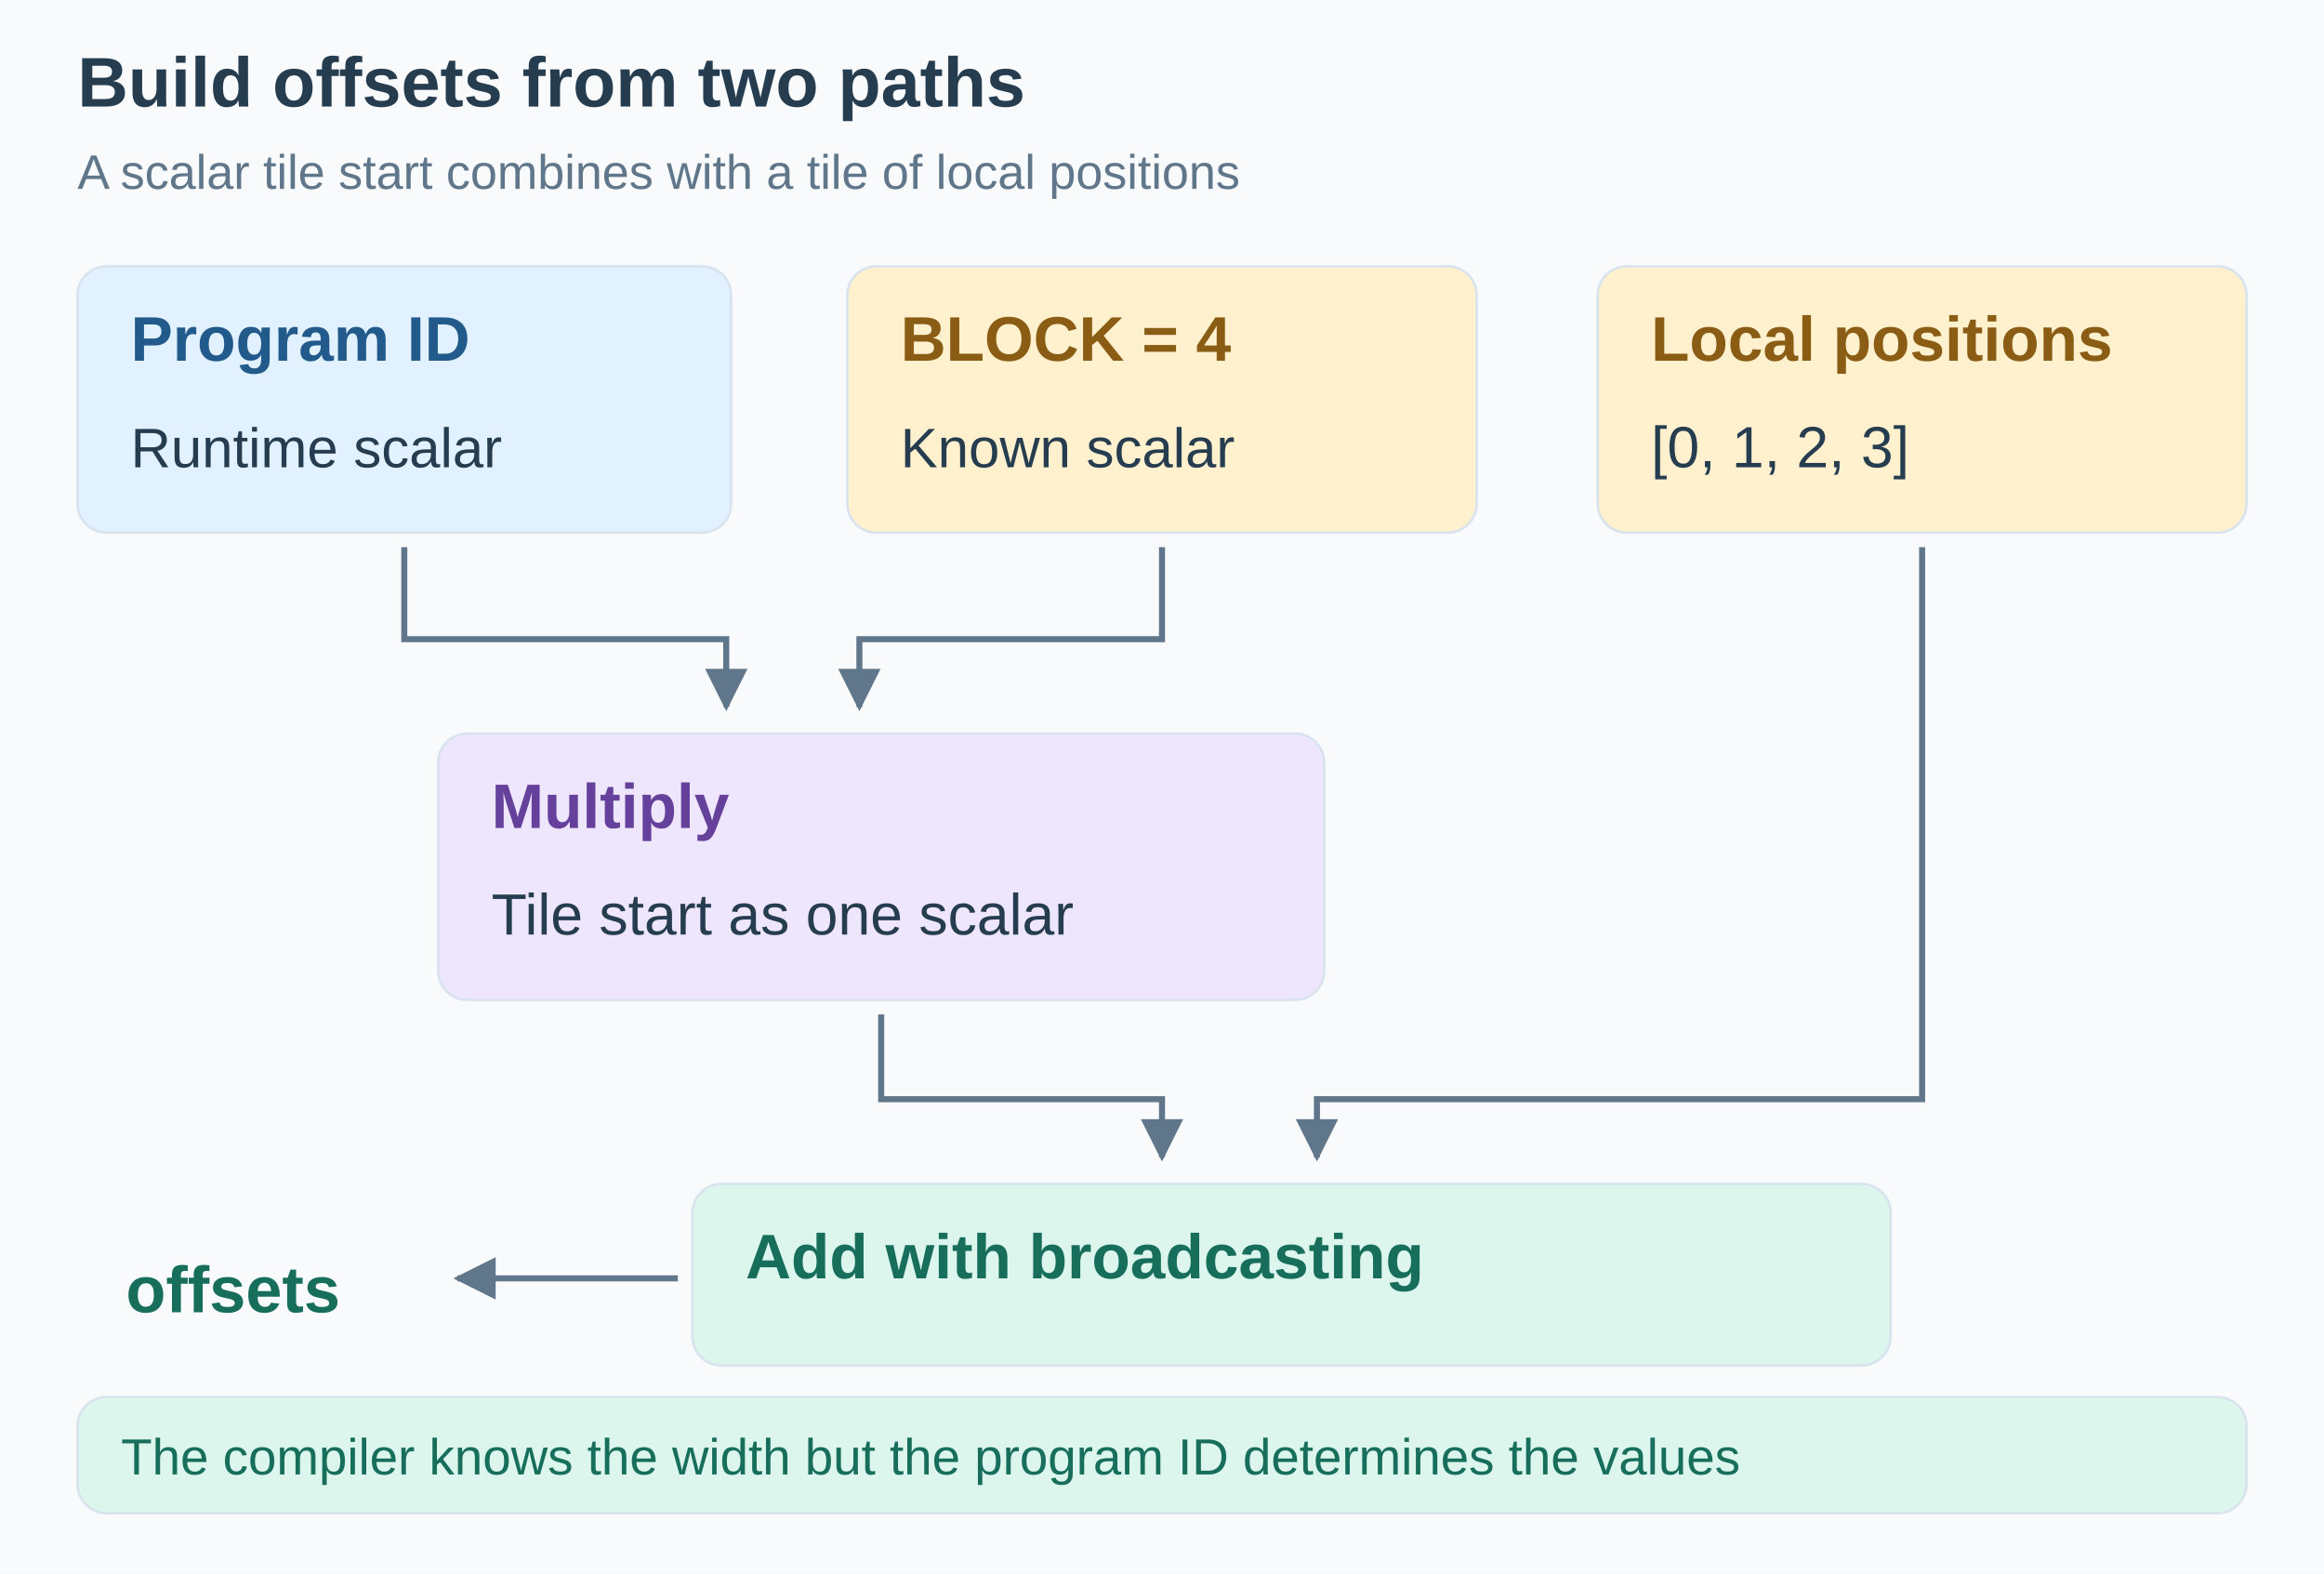
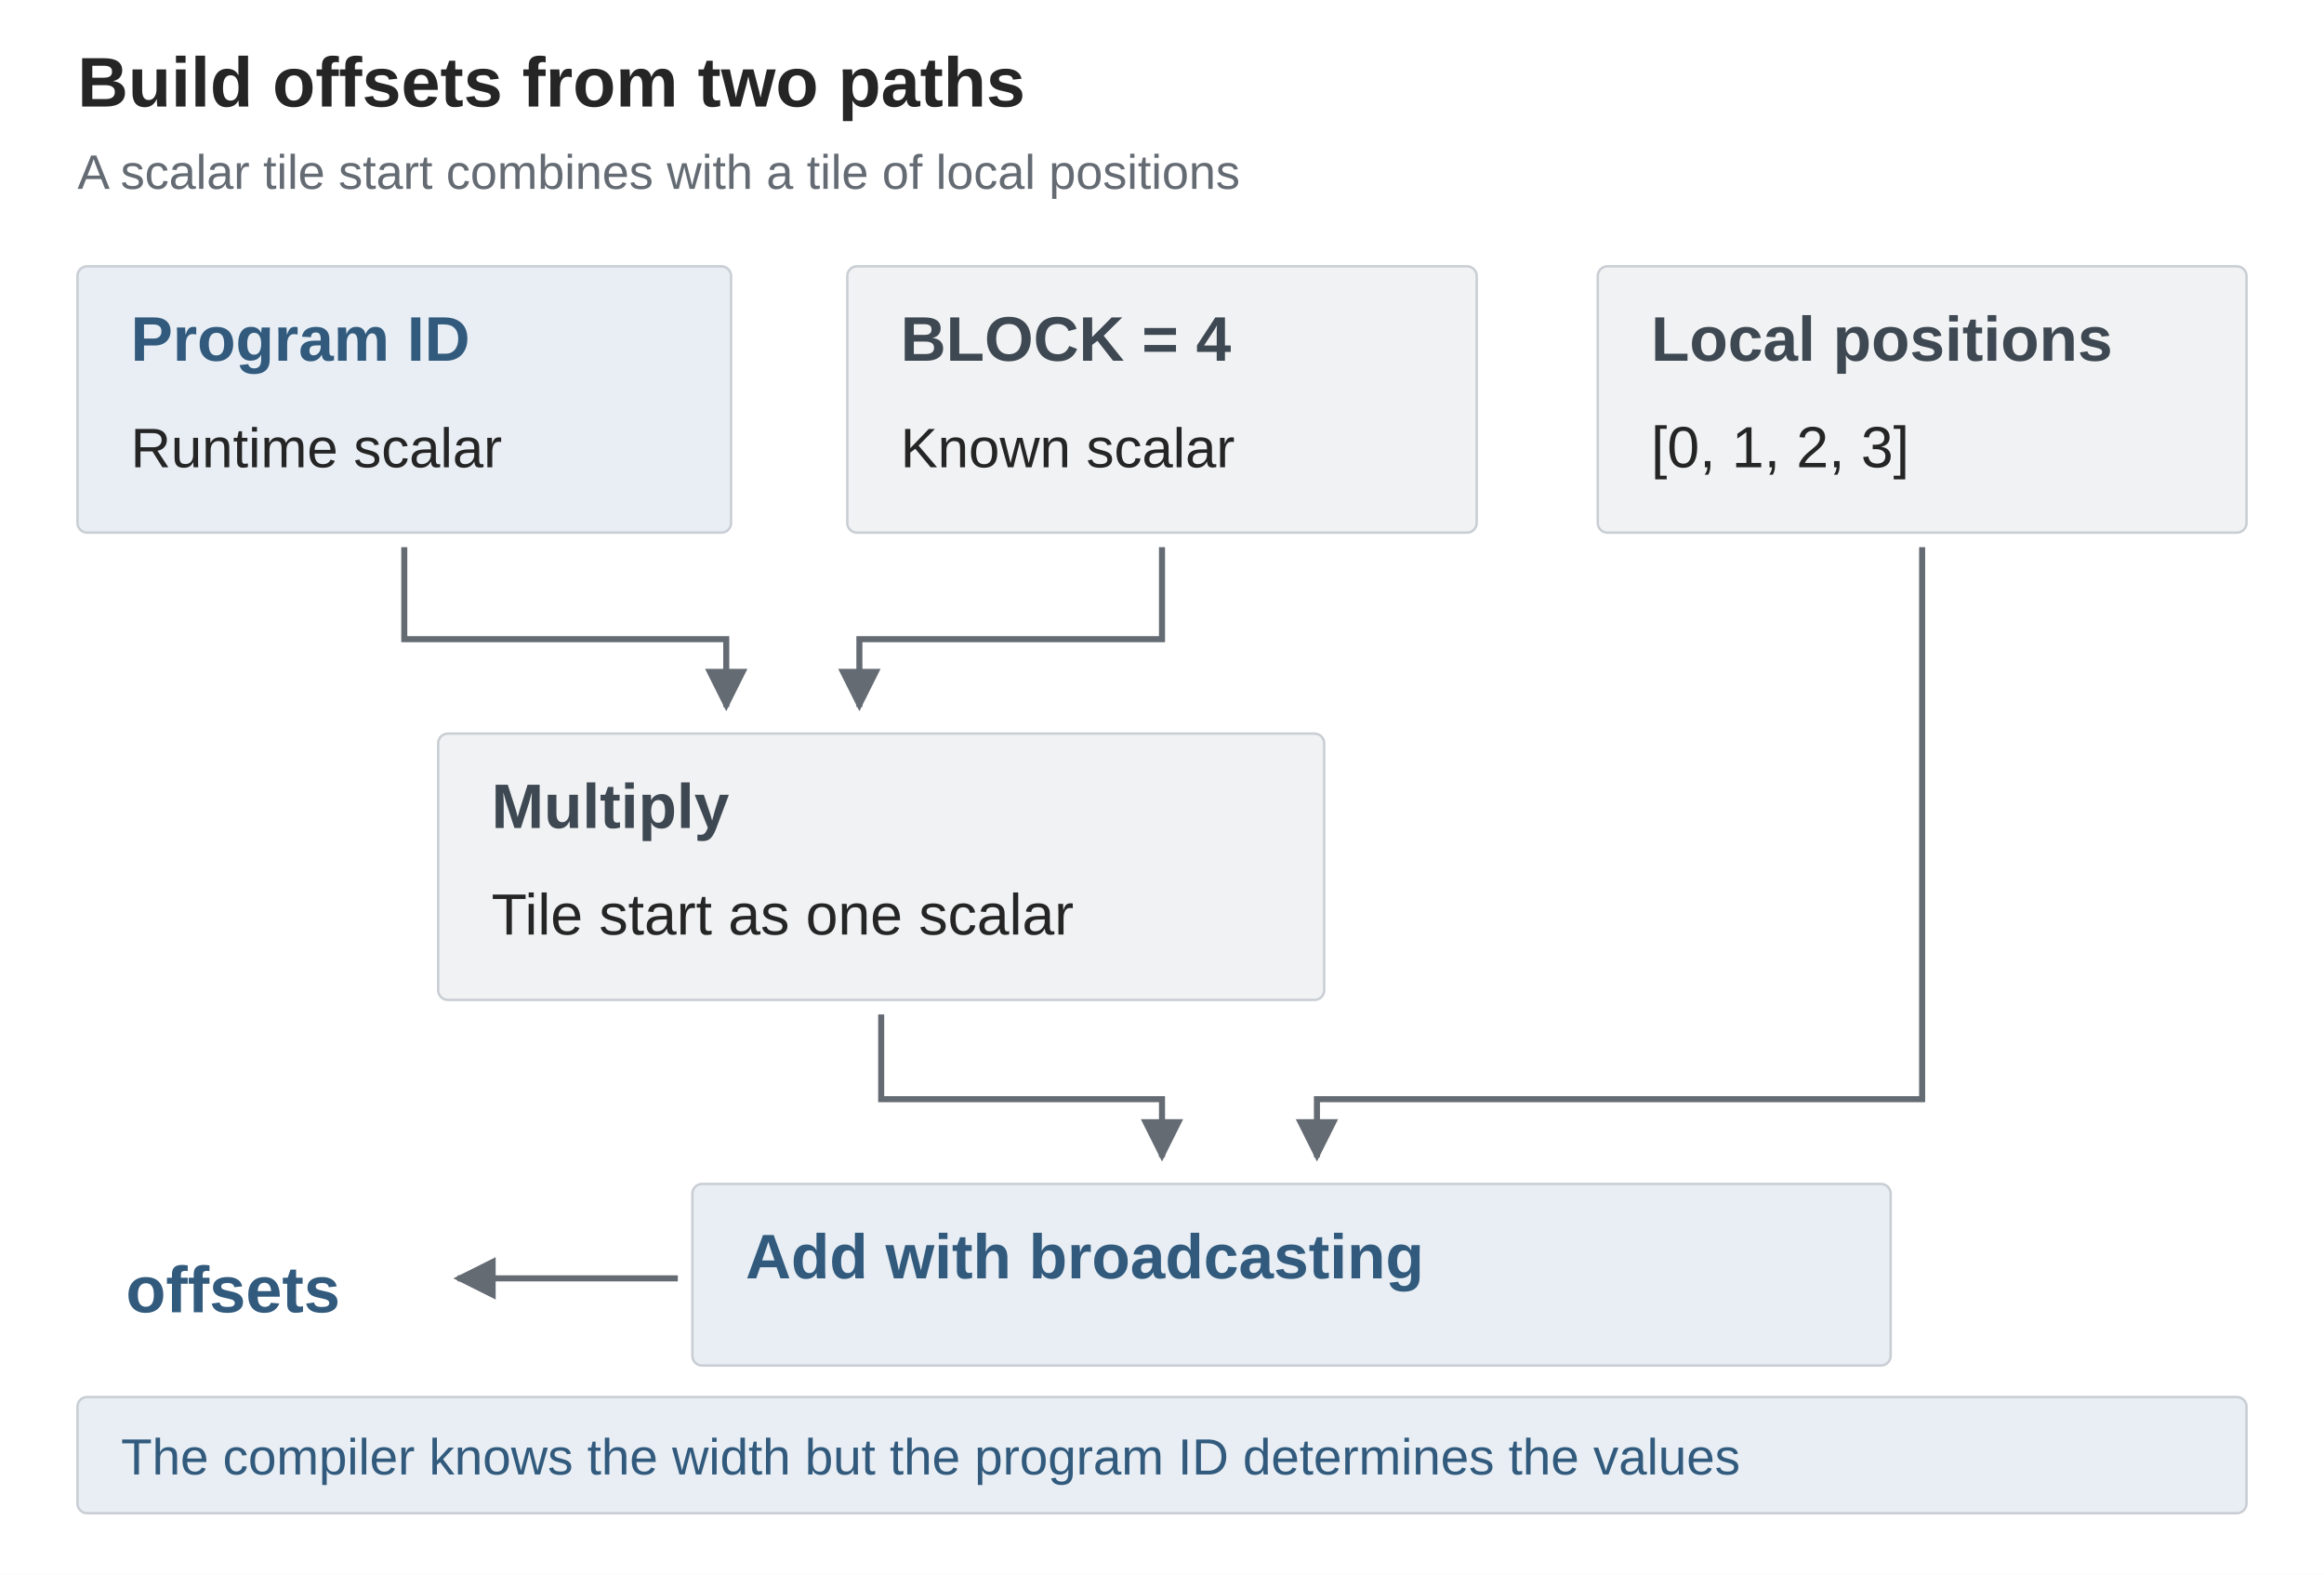
<svg xmlns="http://www.w3.org/2000/svg" width="960" height="650" viewBox="0 0 960 650" role="img" aria-labelledby="title desc">
  <defs>
    <marker id="arrow" viewBox="0 0 10 10" refX="9" refY="5" markerWidth="7" markerHeight="7" orient="auto-start-reverse">
-       <path d="M0 0L10 5L0 10Z" fill="#60768a" />
+       <path d="M0 0L10 5L0 10Z" fill="#646b73" />
    </marker>
  </defs>
  <style>text{font-family:Arial,Helvetica,sans-serif}.code{font-family:Consolas,"DejaVu Sans Mono",monospace}</style>
-   <rect width="960" height="650" fill="#f8fafc" />
-   <text x="32" y="44" font-size="29" fill="#263d50" font-weight="700">Build offsets from two paths</text>
-   <text x="32" y="78" font-size="20" fill="#60768a">A scalar tile start combines with a tile of local positions</text>
-   <rect x="32" y="110" width="270" height="110" rx="12" fill="#e2f1ff" stroke="#d8e3ee" />
-   <text x="54" y="149" font-size="26" fill="#215a8b" font-weight="700">Program ID</text>
-   <text x="54" y="193" font-size="23" fill="#263d50">Runtime scalar</text>
-   <rect x="350" y="110" width="260" height="110" rx="12" fill="#fff0ce" stroke="#d8e3ee" />
-   <text x="372" y="149" font-size="26" fill="#8b5c13" font-weight="700">BLOCK = 4</text>
-   <text x="372" y="193" font-size="23" fill="#263d50">Known scalar</text>
-   <rect x="660" y="110" width="268" height="110" rx="12" fill="#fff0ce" stroke="#d8e3ee" />
-   <text x="682" y="149" font-size="26" fill="#8b5c13" font-weight="700">Local positions</text>
-   <text x="682" y="193" font-size="24" fill="#263d50">[0, 1, 2, 3]</text>
-   <path d="M167 226 L167 264 L300 264 L300 292" stroke="#60768a" stroke-width="2.5" fill="none" marker-end="url(#arrow)" />
-   <path d="M480 226 L480 264 L355 264 L355 292" stroke="#60768a" stroke-width="2.5" fill="none" marker-end="url(#arrow)" />
-   <rect x="181" y="303" width="366" height="110" rx="12" fill="#eee6fc" stroke="#d8e3ee" />
-   <text x="203" y="342" font-size="26" fill="#65419c" font-weight="700">Multiply</text>
-   <text x="203" y="386" font-size="24" fill="#263d50">Tile start as one scalar</text>
-   <path d="M364 419 L364 454 L480 454 L480 478" stroke="#60768a" stroke-width="2.5" fill="none" marker-end="url(#arrow)" />
-   <path d="M794 226 L794 454 L544 454 L544 478" stroke="#60768a" stroke-width="2.5" fill="none" marker-end="url(#arrow)" />
-   <rect x="286" y="489" width="495" height="75" rx="12" fill="#dcf5ed" stroke="#d8e3ee" />
-   <text x="308" y="528" font-size="26" fill="#166e5b" font-weight="700">Add with broadcasting</text>
-   <text x="52" y="542" font-size="27" fill="#166e5b" font-weight="700">offsets</text>
-   <path d="M280 528L189 528" stroke="#60768a" stroke-width="2.5" fill="none" marker-end="url(#arrow)" />
-   <rect x="32" y="577" width="896" height="48" rx="12" fill="#dcf5ed" stroke="#d8e3ee" />
-   <text x="50" y="609" font-size="21" fill="#166e5b">The compiler knows the width but the program ID determines the values</text>
+   <rect width="960" height="650" fill="#ffffff" />
+   <text x="32" y="44" font-size="29" fill="#252525" font-weight="700">Build offsets from two paths</text>
+   <text x="32" y="78" font-size="20" fill="#646b73">A scalar tile start combines with a tile of local positions</text>
+   <rect x="32" y="110" width="270" height="110" rx="4" fill="#e8eef4" stroke="#c9ced4" />
+   <text x="54" y="149" font-size="26" fill="#315a7d" font-weight="700">Program ID</text>
+   <text x="54" y="193" font-size="23" fill="#252525">Runtime scalar</text>
+   <rect x="350" y="110" width="260" height="110" rx="4" fill="#f1f2f3" stroke="#c9ced4" />
+   <text x="372" y="149" font-size="26" fill="#3e4852" font-weight="700">BLOCK = 4</text>
+   <text x="372" y="193" font-size="23" fill="#252525">Known scalar</text>
+   <rect x="660" y="110" width="268" height="110" rx="4" fill="#f1f2f3" stroke="#c9ced4" />
+   <text x="682" y="149" font-size="26" fill="#3e4852" font-weight="700">Local positions</text>
+   <text x="682" y="193" font-size="24" fill="#252525">[0, 1, 2, 3]</text>
+   <path d="M167 226 L167 264 L300 264 L300 292" stroke="#646b73" stroke-width="2.5" fill="none" marker-end="url(#arrow)" />
+   <path d="M480 226 L480 264 L355 264 L355 292" stroke="#646b73" stroke-width="2.5" fill="none" marker-end="url(#arrow)" />
+   <rect x="181" y="303" width="366" height="110" rx="4" fill="#f1f2f3" stroke="#c9ced4" />
+   <text x="203" y="342" font-size="26" fill="#3e4852" font-weight="700">Multiply</text>
+   <text x="203" y="386" font-size="24" fill="#252525">Tile start as one scalar</text>
+   <path d="M364 419 L364 454 L480 454 L480 478" stroke="#646b73" stroke-width="2.5" fill="none" marker-end="url(#arrow)" />
+   <path d="M794 226 L794 454 L544 454 L544 478" stroke="#646b73" stroke-width="2.5" fill="none" marker-end="url(#arrow)" />
+   <rect x="286" y="489" width="495" height="75" rx="4" fill="#e8eef4" stroke="#c9ced4" />
+   <text x="308" y="528" font-size="26" fill="#315a7d" font-weight="700">Add with broadcasting</text>
+   <text x="52" y="542" font-size="27" fill="#315a7d" font-weight="700">offsets</text>
+   <path d="M280 528L189 528" stroke="#646b73" stroke-width="2.5" fill="none" marker-end="url(#arrow)" />
+   <rect x="32" y="577" width="896" height="48" rx="4" fill="#e8eef4" stroke="#c9ced4" />
+   <text x="50" y="609" font-size="21" fill="#315a7d">The compiler knows the width but the program ID determines the values</text>
</svg>
